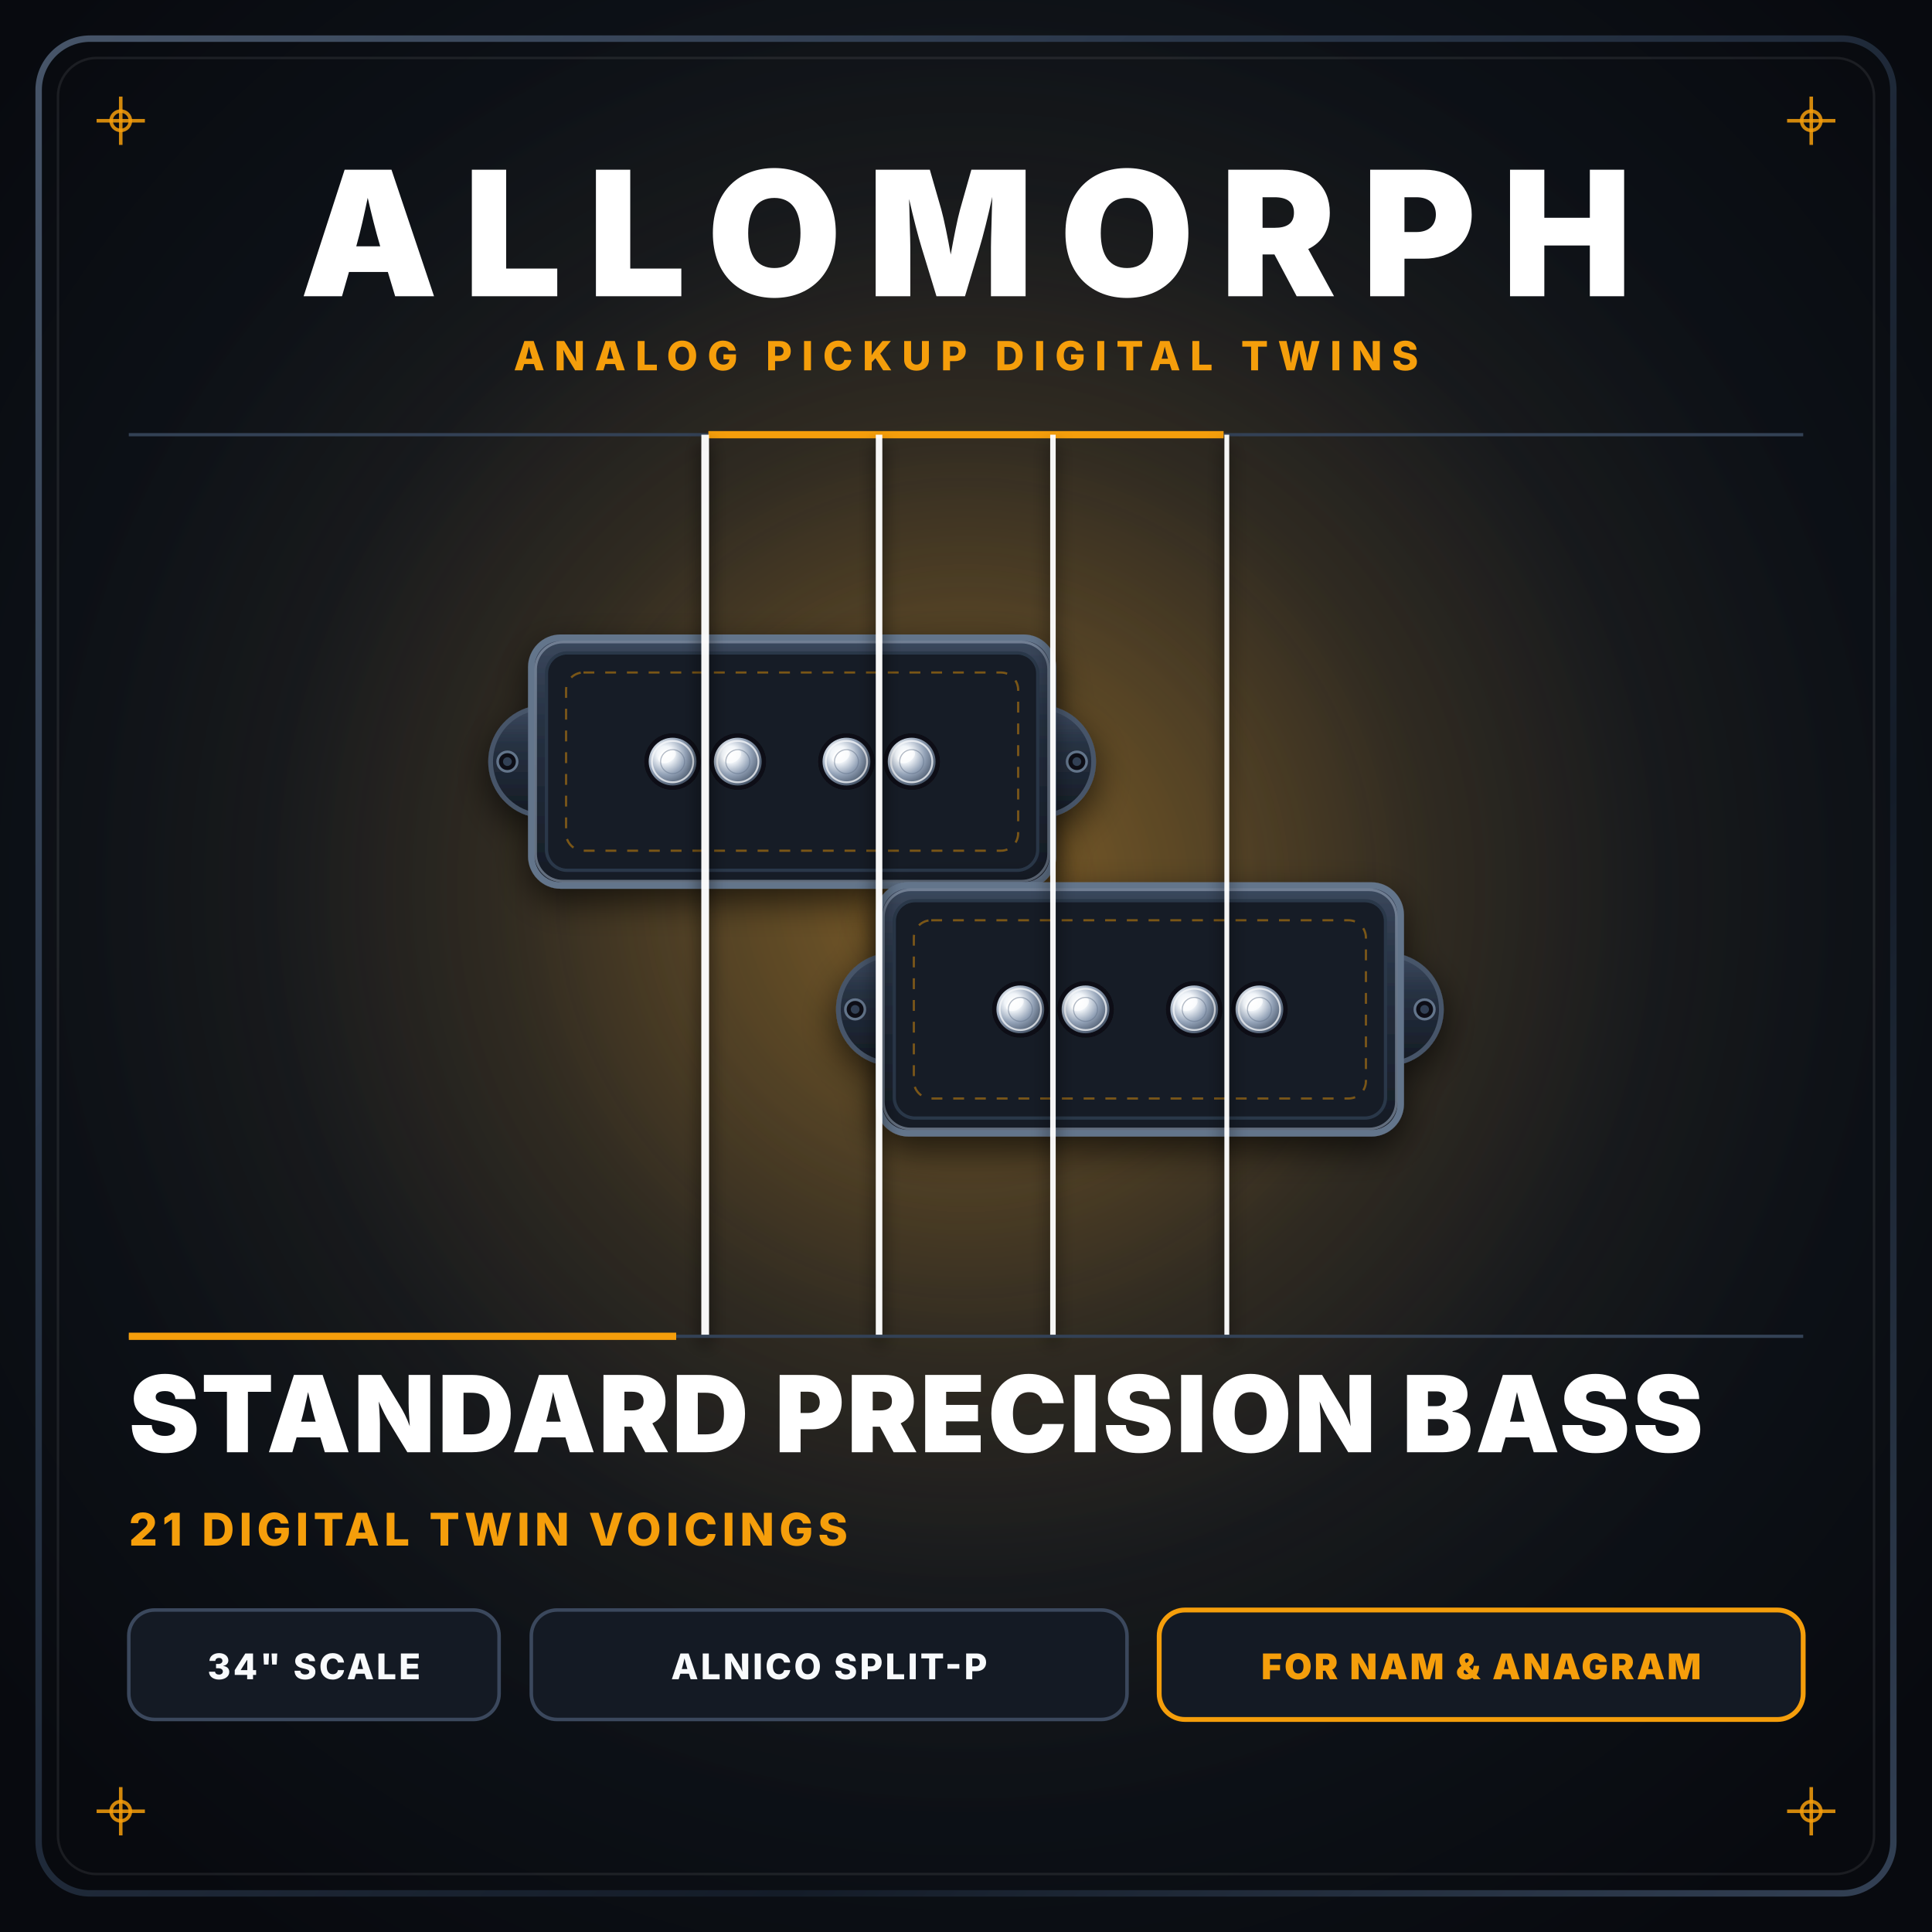
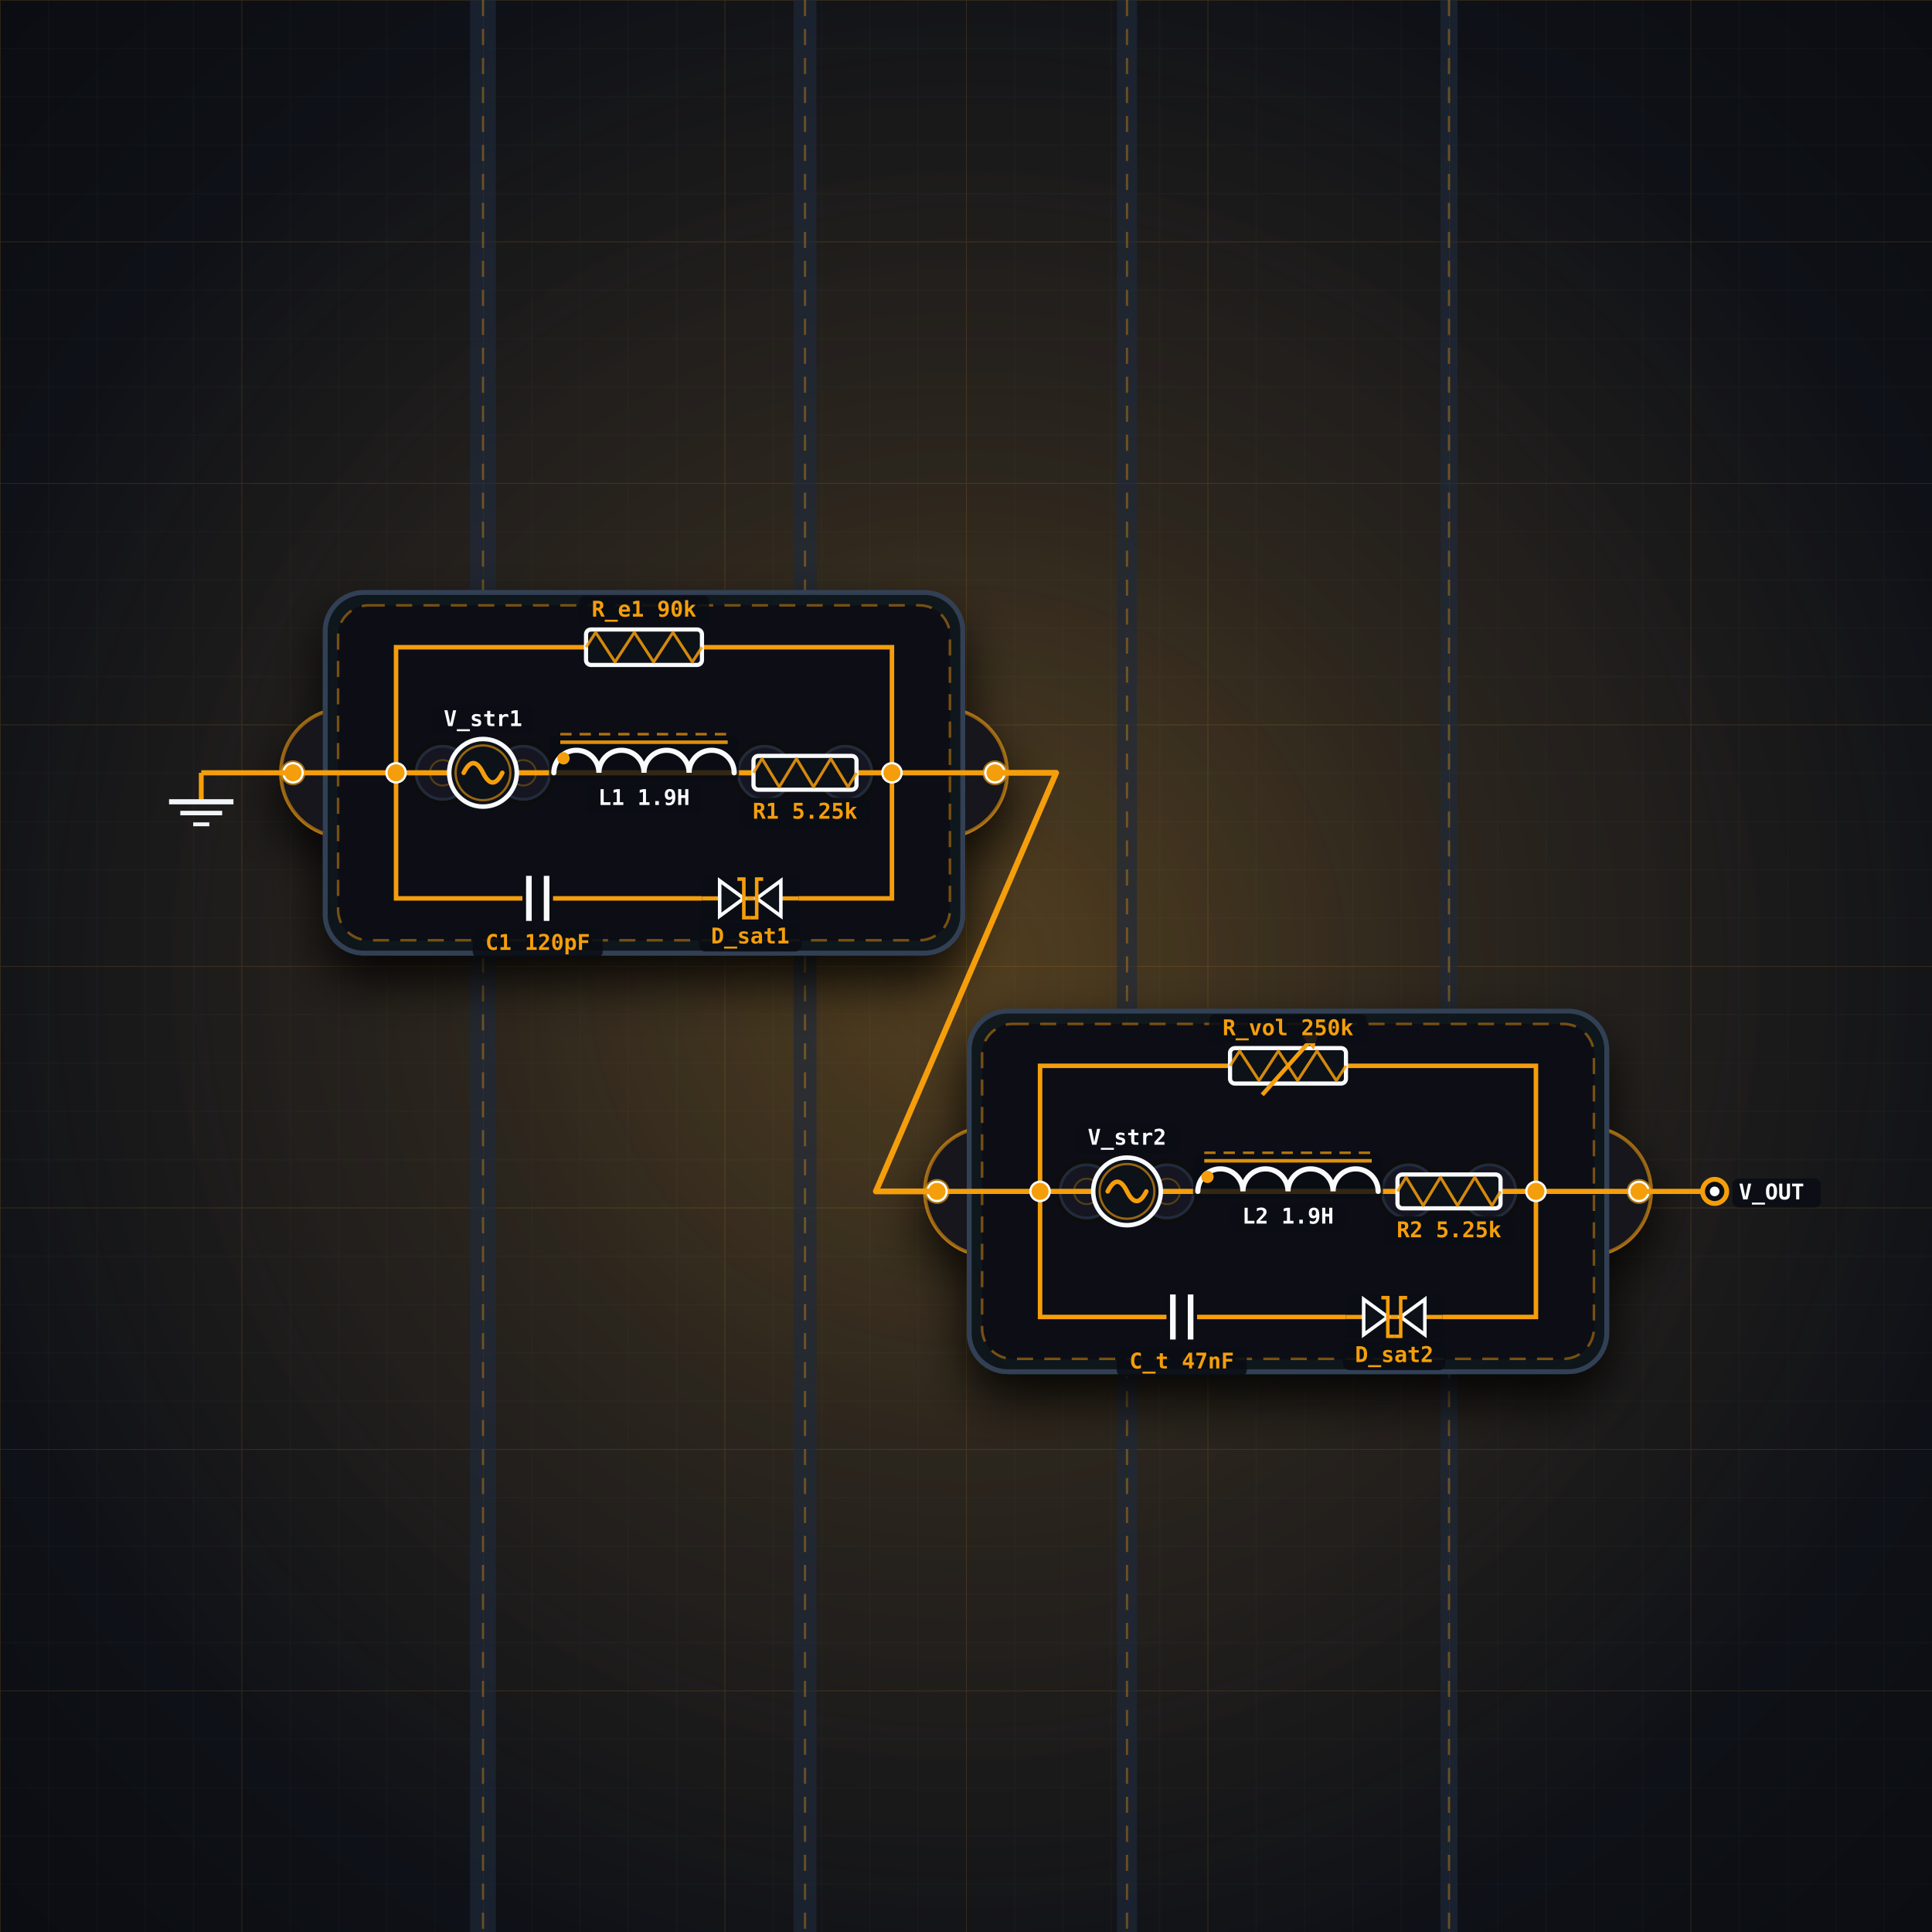
<svg xmlns="http://www.w3.org/2000/svg" viewBox="0 0 1200 1200" width="1200" height="1200">
  <defs>
-     <radialGradient id="bgGrad" cx="50%" cy="46%" r="65%">
-       <stop offset="0%" stop-color="#222b3b" />
-       <stop offset="35%" stop-color="#151b25" />
-       <stop offset="70%" stop-color="#0d1117" />
-       <stop offset="100%" stop-color="#080a0f" />
+     <radialGradient id="bgGrad" cx="50%" cy="50%" r="70%">
+       <stop offset="0%" stop-color="#191d26" />
+       <stop offset="55%" stop-color="#12151c" />
+       <stop offset="100%" stop-color="#0b0d12" />
    </radialGradient>
-     <linearGradient id="bezelGrad" x1="0%" y1="0%" x2="100%" y2="100%">
-       <stop offset="0%" stop-color="#475569" />
-       <stop offset="30%" stop-color="#2a374a" />
-       <stop offset="70%" stop-color="#141c28" />
-       <stop offset="100%" stop-color="#334155" />
-     </linearGradient>
-     <radialGradient id="heroGlow" cx="50%" cy="46%" r="48%">
-       <stop offset="0%" stop-color="#f59e0b" stop-opacity="0.45" />
-       <stop offset="25%" stop-color="#f59e0b" stop-opacity="0.28" />
-       <stop offset="50%" stop-color="#f59e0b" stop-opacity="0.12" />
-       <stop offset="75%" stop-color="#f59e0b" stop-opacity="0.03" />
+     <radialGradient id="heroGlow" cx="50%" cy="50%" r="54%">
+       <stop offset="0%" stop-color="#f59e0b" stop-opacity="0.26" />
+       <stop offset="48%" stop-color="#f59e0b" stop-opacity="0.10" />
      <stop offset="100%" stop-color="#f59e0b" stop-opacity="0.0" />
    </radialGradient>
-     <linearGradient id="coverGrad" x1="0%" y1="0%" x2="0%" y2="100%">
-       <stop offset="0%" stop-color="#3b485d" />
-       <stop offset="35%" stop-color="#263142" />
-       <stop offset="100%" stop-color="#151b24" />
-     </linearGradient>
-     <radialGradient id="poleGrad" cx="35%" cy="35%" r="70%">
-       <stop offset="0%" stop-color="#ffffff" />
-       <stop offset="25%" stop-color="#f1f5f9" />
-       <stop offset="60%" stop-color="#94a3b8" />
-       <stop offset="100%" stop-color="#475569" />
-     </radialGradient>
-     <linearGradient id="stringGrad" x1="0%" y1="0%" x2="100%" y2="0%">
-       <stop offset="0%" stop-color="#64748b" />
-       <stop offset="25%" stop-color="#ffffff" />
-       <stop offset="60%" stop-color="#cbd5e1" />
-       <stop offset="100%" stop-color="#475569" />
-     </linearGradient>
-     <filter id="dropShadow" x="-50%" y="-50%" width="200%" height="200%">
-       <feDropShadow dx="0" dy="20" stdDeviation="18" flood-color="#000000" flood-opacity="0.92" />
-       <feDropShadow dx="0" dy="6" stdDeviation="8" flood-color="#000000" flood-opacity="0.65" />
-     </filter>
-     <filter id="stringShadow" x="-50%" y="-20%" width="200%" height="140%">
-       <feDropShadow dx="0" dy="4" stdDeviation="4" flood-color="#000000" flood-opacity="0.80" />
+     <pattern id="spiceGridMinor" width="30" height="30" patternUnits="userSpaceOnUse">
+       <path d="M 30 0 L 0 0 0 30" fill="none" stroke="#ffffff" stroke-width="0.6" stroke-opacity="0.04" />
+     </pattern>
+     <pattern id="spiceGridMajor" width="150" height="150" patternUnits="userSpaceOnUse">
+       <rect width="150" height="150" fill="url(#spiceGridMinor)" />
+       <path d="M 150 0 L 0 0 0 150" fill="none" stroke="#f59e0b" stroke-width="1.0" stroke-opacity="0.12" />
+     </pattern>
+     <filter id="dropShadow" x="-25%" y="-25%" width="150%" height="150%">
+       <feDropShadow dx="0" dy="16" stdDeviation="16" flood-color="#000000" flood-opacity="0.88" />
    </filter>
  </defs>
  <rect width="1200" height="1200" fill="url(#bgGrad)" />
  <rect width="1200" height="1200" fill="url(#heroGlow)" />
-   <rect x="24" y="24" width="1152" height="1152" rx="32" fill="none" stroke="url(#bezelGrad)" stroke-width="4" />
-   <rect x="36" y="36" width="1128" height="1128" rx="24" fill="none" stroke="#ffffff" stroke-opacity="0.08" stroke-width="1.5" />
-   <g stroke="#f59e0b" stroke-width="2.2" stroke-opacity="0.85">
-     <line x1="60" y1="75" x2="90" y2="75" />
-     <line x1="75" y1="60" x2="75" y2="90" />
-     <circle cx="75" cy="75" r="6" fill="none" />
-     <line x1="1110" y1="75" x2="1140" y2="75" />
-     <line x1="1125" y1="60" x2="1125" y2="90" />
-     <circle cx="1125" cy="75" r="6" fill="none" />
-     <line x1="60" y1="1125" x2="90" y2="1125" />
-     <line x1="75" y1="1110" x2="75" y2="1140" />
-     <circle cx="75" cy="1125" r="6" fill="none" />
-     <line x1="1110" y1="1125" x2="1140" y2="1125" />
-     <line x1="1125" y1="1110" x2="1125" y2="1140" />
-     <circle cx="1125" cy="1125" r="6" fill="none" />
+   <rect width="1200" height="1200" fill="url(#spiceGridMajor)" />
+   <g>
+     <line x1="300.0" y1="0" x2="300.0" y2="1200" stroke="#1e293b" stroke-width="16.0" opacity="0.65" />
+     <line x1="300.0" y1="0" x2="300.0" y2="1200" stroke="#f59e0b" stroke-width="1.4" stroke-dasharray="10 8" opacity="0.35" />
+     <line x1="500.0" y1="0" x2="500.0" y2="1200" stroke="#1e293b" stroke-width="14.2" opacity="0.65" />
+     <line x1="500.0" y1="0" x2="500.0" y2="1200" stroke="#f59e0b" stroke-width="1.4" stroke-dasharray="10 8" opacity="0.35" />
+     <line x1="700.0" y1="0" x2="700.0" y2="1200" stroke="#1e293b" stroke-width="12.4" opacity="0.65" />
+     <line x1="700.0" y1="0" x2="700.0" y2="1200" stroke="#f59e0b" stroke-width="1.4" stroke-dasharray="10 8" opacity="0.35" />
+     <line x1="900.0" y1="0" x2="900.0" y2="1200" stroke="#1e293b" stroke-width="10.6" opacity="0.65" />
+     <line x1="900.0" y1="0" x2="900.0" y2="1200" stroke="#f59e0b" stroke-width="1.4" stroke-dasharray="10 8" opacity="0.35" />
  </g>
-   <g transform="translate(600, 184)">
-     <text x="0" y="0" fill="#ffffff" font-size="108" font-family="system-ui, -apple-system, sans-serif" font-weight="900" letter-spacing="16" text-anchor="middle">ALLOMORPH</text>
-     <text x="0" y="46" fill="#f59e0b" font-size="25" font-family="system-ui, -apple-system, sans-serif" font-weight="800" letter-spacing="6" text-anchor="middle">ANALOG PICKUP DIGITAL TWINS</text>
-   </g>
-   <line x1="80" y1="270" x2="1120" y2="270" stroke="#334155" stroke-width="2" />
-   <line x1="440" y1="270" x2="760" y2="270" stroke="#f59e0b" stroke-width="4.5" />
-   <g transform="translate(600, 550.0) scale(1.35) translate(-600, -515)">
+   <g transform="translate(600, 600) scale(1.00) translate(-600, -550)">
    <g filter="url(#dropShadow)">
-       <path d="M 400.0 433.8 A 25 25 0 0 0 400.0 482.2 Z" fill="url(#coverGrad)" stroke="#475569" stroke-width="2.2" />
-       <circle cx="389.0" cy="458.0" r="4.5" fill="#0d1117" stroke="#64748b" stroke-width="1.2" />
-       <circle cx="389.0" cy="458.0" r="2.0" fill="#334155" />
-       <path d="M 640.0 433.8 A 25 25 0 0 1 640.0 482.2 Z" fill="url(#coverGrad)" stroke="#475569" stroke-width="2.2" />
-       <circle cx="651.0" cy="458.0" r="4.5" fill="#0d1117" stroke="#64748b" stroke-width="1.2" />
-       <circle cx="651.0" cy="458.0" r="2.0" fill="#334155" />
-       <rect x="400.0" y="401.0" width="240.0" height="114.0" rx="13.5" fill="url(#coverGrad)" stroke="#64748b" stroke-width="3.0" />
-       <rect x="402.0" y="403.0" width="236.0" height="110.0" rx="12.5" fill="none" stroke="#94a3b8" stroke-width="1.2" opacity="0.6" />
-       <rect x="407.0" y="408.0" width="226.0" height="100.0" rx="9.5" fill="#161c26" stroke="#2a374a" stroke-width="1.5" />
-       <rect x="416.0" y="417.0" width="208.0" height="82.0" rx="8" fill="none" stroke="#f59e0b" stroke-width="1.0" stroke-opacity="0.45" stroke-dasharray="5 5" />
-       <g transform="translate(465.0, 458.0)">
-         <circle cx="0" cy="0" r="13.0" fill="#080a0f" opacity="0.85" />
-         <circle cx="0" cy="0" r="11.0" fill="url(#poleGrad)" />
-         <circle cx="0" cy="0" r="9.5" fill="none" stroke="#f8fafc" stroke-width="0.85" opacity="0.75" />
-         <ellipse cx="-2.5" cy="-2.5" rx="4.4" ry="2.8" fill="#ffffff" opacity="0.65" transform="rotate(-30, -2.5, -2.5)" />
-         <circle cx="0" cy="0" r="5.5" fill="none" stroke="#64748b" stroke-width="0.5" opacity="0.5" />
-       </g>
-       <g transform="translate(495.0, 458.0)">
-         <circle cx="0" cy="0" r="13.0" fill="#080a0f" opacity="0.85" />
-         <circle cx="0" cy="0" r="11.0" fill="url(#poleGrad)" />
-         <circle cx="0" cy="0" r="9.5" fill="none" stroke="#f8fafc" stroke-width="0.85" opacity="0.75" />
-         <ellipse cx="-2.5" cy="-2.5" rx="4.4" ry="2.8" fill="#ffffff" opacity="0.65" transform="rotate(-30, -2.5, -2.5)" />
-         <circle cx="0" cy="0" r="5.5" fill="none" stroke="#64748b" stroke-width="0.5" opacity="0.5" />
-       </g>
-       <g transform="translate(545.0, 458.0)">
-         <circle cx="0" cy="0" r="13.0" fill="#080a0f" opacity="0.85" />
-         <circle cx="0" cy="0" r="11.0" fill="url(#poleGrad)" />
-         <circle cx="0" cy="0" r="9.5" fill="none" stroke="#f8fafc" stroke-width="0.85" opacity="0.75" />
-         <ellipse cx="-2.5" cy="-2.5" rx="4.4" ry="2.8" fill="#ffffff" opacity="0.65" transform="rotate(-30, -2.5, -2.5)" />
-         <circle cx="0" cy="0" r="5.5" fill="none" stroke="#64748b" stroke-width="0.5" opacity="0.5" />
-       </g>
-       <g transform="translate(575.0, 458.0)">
-         <circle cx="0" cy="0" r="13.0" fill="#080a0f" opacity="0.85" />
-         <circle cx="0" cy="0" r="11.0" fill="url(#poleGrad)" />
-         <circle cx="0" cy="0" r="9.5" fill="none" stroke="#f8fafc" stroke-width="0.85" opacity="0.75" />
-         <ellipse cx="-2.5" cy="-2.5" rx="4.4" ry="2.8" fill="#ffffff" opacity="0.65" transform="rotate(-30, -2.5, -2.5)" />
-         <circle cx="0" cy="0" r="5.5" fill="none" stroke="#64748b" stroke-width="0.5" opacity="0.5" />
-       </g>
+       <path d="M 202.0 392.0 A 40 40 0 0 0 202.0 468.0 Z" fill="#12161f" stroke="#f59e0b" stroke-width="2.2" stroke-opacity="0.55" />
+       <circle cx="182.0" cy="430.0" r="7.0" fill="#090b10" stroke="#f59e0b" stroke-width="1.5" stroke-opacity="0.65" />
+       <path d="M 598.0 392.0 A 40 40 0 0 1 598.0 468.0 Z" fill="#12161f" stroke="#f59e0b" stroke-width="2.2" stroke-opacity="0.55" />
+       <circle cx="618.0" cy="430.0" r="7.0" fill="#090b10" stroke="#f59e0b" stroke-width="1.5" stroke-opacity="0.65" />
+       <rect x="202.0" y="318.0" width="396.0" height="224.0" rx="24.0" fill="#10141d" fill-opacity="0.92" stroke="#334155" stroke-width="3.0" />
+       <rect x="210.0" y="326.0" width="380.0" height="208.0" rx="19.0" fill="#0a0d14" fill-opacity="0.94" stroke="#f59e0b" stroke-width="1.6" stroke-opacity="0.45" stroke-dasharray="10 7" />
+       <g transform="translate(275.0, 430.0)" opacity="0.60">
+         <circle cx="0" cy="0" r="20.0" fill="#06080c" />
+         <circle cx="0" cy="0" r="16.5" fill="#171d28" stroke="#334155" stroke-width="1.8" />
+         <circle cx="0" cy="0" r="7.9" fill="none" stroke="#f59e0b" stroke-width="1.2" stroke-opacity="0.50" />
+       </g>
+       <g transform="translate(325.0, 430.0)" opacity="0.60">
+         <circle cx="0" cy="0" r="20.0" fill="#06080c" />
+         <circle cx="0" cy="0" r="16.5" fill="#171d28" stroke="#334155" stroke-width="1.8" />
+         <circle cx="0" cy="0" r="7.9" fill="none" stroke="#f59e0b" stroke-width="1.2" stroke-opacity="0.50" />
+       </g>
+       <g transform="translate(475.0, 430.0)" opacity="0.60">
+         <circle cx="0" cy="0" r="20.0" fill="#06080c" />
+         <circle cx="0" cy="0" r="16.5" fill="#171d28" stroke="#334155" stroke-width="1.8" />
+         <circle cx="0" cy="0" r="7.9" fill="none" stroke="#f59e0b" stroke-width="1.2" stroke-opacity="0.50" />
+       </g>
+       <g transform="translate(525.0, 430.0)" opacity="0.60">
+         <circle cx="0" cy="0" r="20.0" fill="#06080c" />
+         <circle cx="0" cy="0" r="16.5" fill="#171d28" stroke="#334155" stroke-width="1.8" />
+         <circle cx="0" cy="0" r="7.9" fill="none" stroke="#f59e0b" stroke-width="1.2" stroke-opacity="0.50" />
+       </g>
+     </g>
+     <g>
+       <rect x="246.0" y="352.0" width="308.0" height="156.0" fill="none" stroke="#f59e0b" stroke-width="2.8" />
+       <line x1="182.0" y1="430.0" x2="618.0" y2="430.0" stroke="#f59e0b" stroke-width="3.2" />
+       <g>
+         <rect x="364.0" y="341.0" width="72.0" height="22.0" rx="3" fill="#0d1118" stroke="#f8fafc" stroke-width="2.6" />
+         <path d="M 364.0 352.0 L 370.0 342.8 L 382.0 361.2 L 394.0 342.8 L 406.0 361.2 L 418.0 342.8 L 430.0 361.2 L 436.0 352.0" fill="none" stroke="#f59e0b" stroke-width="1.8" stroke-opacity="0.85" stroke-linejoin="round" />
+         <g>
+           <rect x="359.6" y="320.0" width="80.8" height="18" rx="4" fill="#0a0d14" fill-opacity="0.88" />
+           <text x="400.0" y="333.0" fill="#f59e0b" font-size="13.5" font-family="ui-monospace, SFMono-Regular, Menlo, monospace" font-weight="700" text-anchor="middle">R_e1 90k</text>
+         </g>
+       </g>
+       <g>
+         <circle cx="300.0" cy="430.0" r="21.0" fill="#0d1118" stroke="#f8fafc" stroke-width="2.8" />
+         <circle cx="300.0" cy="430.0" r="17.0" fill="none" stroke="#f59e0b" stroke-width="1.4" stroke-opacity="0.60" />
+         <path d="M 288.0 430.0 Q 294.0 418.0 300.0 430.0 T 312.0 430.0" fill="none" stroke="#f59e0b" stroke-width="2.8" stroke-linecap="round" />
+         <g>
+           <rect x="268.2" y="388.0" width="63.6" height="18" rx="4" fill="#0a0d14" fill-opacity="0.88" />
+           <text x="300.0" y="401.0" fill="#f8fafc" font-size="13.5" font-family="ui-monospace, SFMono-Regular, Menlo, monospace" font-weight="700" text-anchor="middle">V_str1</text>
+         </g>
+       </g>
+       <g>
+         <rect x="341.0" y="407.0" width="118.0" height="28.0" fill="#0a0d14" fill-opacity="0.82" rx="4" />
+         <line x1="348.0" y1="411.0" x2="452.0" y2="411.0" stroke="#f59e0b" stroke-width="2.2" stroke-opacity="0.90" />
+         <line x1="348.0" y1="406.0" x2="452.0" y2="406.0" stroke="#f59e0b" stroke-width="1.6" stroke-dasharray="7 5" stroke-opacity="0.70" />
+         <path d="M 344.0 430.0 A 14.0 14.0 0 0 1 372.0 430.0 A 14.0 14.0 0 0 1 400.0 430.0 A 14.0 14.0 0 0 1 428.0 430.0 A 14.0 14.0 0 0 1 456.0 430.0" fill="none" stroke="#f8fafc" stroke-width="3.2" stroke-linecap="round" />
+         <circle cx="350.0" cy="421.0" r="3.8" fill="#f59e0b" />
+         <g>
+           <rect x="363.9" y="437.0" width="72.2" height="18" rx="4" fill="#0a0d14" fill-opacity="0.88" />
+           <text x="400.0" y="450.0" fill="#f8fafc" font-size="13.5" font-family="ui-monospace, SFMono-Regular, Menlo, monospace" font-weight="700" text-anchor="middle">L1 1.9H</text>
+         </g>
+       </g>
+       <g>
+         <rect x="468.0" y="419.5" width="64.0" height="21.0" rx="3" fill="#0d1118" stroke="#f8fafc" stroke-width="2.6" />
+         <path d="M 468.0 430.0 L 473.3 421.2 L 484.0 438.8 L 494.7 421.2 L 505.3 438.8 L 516.0 421.2 L 526.7 438.8 L 532.0 430.0" fill="none" stroke="#f59e0b" stroke-width="1.8" stroke-opacity="0.85" stroke-linejoin="round" />
+         <g>
+           <rect x="459.6" y="445.5" width="80.8" height="18" rx="4" fill="#0a0d14" fill-opacity="0.88" />
+           <text x="500.0" y="458.5" fill="#f59e0b" font-size="13.5" font-family="ui-monospace, SFMono-Regular, Menlo, monospace" font-weight="700" text-anchor="middle">R1 5.25k</text>
+         </g>
+       </g>
+       <g>
+         <rect x="324.5" y="494.0" width="19.0" height="28.0" fill="#0a0d14" />
+         <line x1="328.5" y1="494.0" x2="328.5" y2="522.0" stroke="#f8fafc" stroke-width="3.5" />
+         <line x1="339.5" y1="494.0" x2="339.5" y2="522.0" stroke="#f8fafc" stroke-width="3.5" />
+         <g>
+           <rect x="293.6" y="527.0" width="80.8" height="18" rx="4" fill="#0a0d14" fill-opacity="0.88" />
+           <text x="334.0" y="540.0" fill="#f59e0b" font-size="13.5" font-family="ui-monospace, SFMono-Regular, Menlo, monospace" font-weight="700" text-anchor="middle">C1 120pF</text>
+         </g>
+       </g>
+       <g>
+         <rect x="436.0" y="494.0" width="60" height="28" fill="#0a0d14" />
+         <line x1="436.0" y1="508.0" x2="496.0" y2="508.0" stroke="#f59e0b" stroke-width="2.6" />
+         <polygon points="447.0,497.0 447.0,519.0 462.0,508.0" fill="#0d1118" stroke="#f8fafc" stroke-width="2.2" />
+         <polyline points="458.0,496.0 462.0,496.0 462.0,520.0 466.0,520.0" fill="none" stroke="#f59e0b" stroke-width="2.2" />
+         <polygon points="485.0,497.0 485.0,519.0 470.0,508.0" fill="#0d1118" stroke="#f8fafc" stroke-width="2.2" />
+         <polyline points="474.0,496.0 470.0,496.0 470.0,520.0 466.0,520.0" fill="none" stroke="#f59e0b" stroke-width="2.2" />
+         <g>
+           <rect x="434.2" y="523.0" width="63.6" height="18" rx="4" fill="#0a0d14" fill-opacity="0.88" />
+           <text x="466.0" y="536.0" fill="#f59e0b" font-size="13.5" font-family="ui-monospace, SFMono-Regular, Menlo, monospace" font-weight="700" text-anchor="middle">D_sat1</text>
+         </g>
+       </g>
+       <circle cx="182.0" cy="430.0" r="6.0" fill="#f59e0b" stroke="#ffffff" stroke-width="1.4" />
+       <circle cx="246.0" cy="430.0" r="6.0" fill="#f59e0b" stroke="#ffffff" stroke-width="1.4" />
+       <circle cx="554.0" cy="430.0" r="6.0" fill="#f59e0b" stroke="#ffffff" stroke-width="1.4" />
+       <circle cx="618.0" cy="430.0" r="6.0" fill="#f59e0b" stroke="#ffffff" stroke-width="1.4" />
    </g>
    <g filter="url(#dropShadow)">
-       <path d="M 560.0 547.8 A 25 25 0 0 0 560.0 596.2 Z" fill="url(#coverGrad)" stroke="#475569" stroke-width="2.2" />
-       <circle cx="549.0" cy="572.0" r="4.5" fill="#0d1117" stroke="#64748b" stroke-width="1.2" />
-       <circle cx="549.0" cy="572.0" r="2.0" fill="#334155" />
-       <path d="M 800.0 547.8 A 25 25 0 0 1 800.0 596.2 Z" fill="url(#coverGrad)" stroke="#475569" stroke-width="2.2" />
-       <circle cx="811.0" cy="572.0" r="4.5" fill="#0d1117" stroke="#64748b" stroke-width="1.2" />
-       <circle cx="811.0" cy="572.0" r="2.0" fill="#334155" />
-       <rect x="560.0" y="515.0" width="240.0" height="114.0" rx="13.5" fill="url(#coverGrad)" stroke="#64748b" stroke-width="3.0" />
-       <rect x="562.0" y="517.0" width="236.0" height="110.0" rx="12.5" fill="none" stroke="#94a3b8" stroke-width="1.2" opacity="0.6" />
-       <rect x="567.0" y="522.0" width="226.0" height="100.0" rx="9.5" fill="#161c26" stroke="#2a374a" stroke-width="1.5" />
-       <rect x="576.0" y="531.0" width="208.0" height="82.0" rx="8" fill="none" stroke="#f59e0b" stroke-width="1.0" stroke-opacity="0.45" stroke-dasharray="5 5" />
-       <g transform="translate(625.0, 572.0)">
-         <circle cx="0" cy="0" r="13.0" fill="#080a0f" opacity="0.85" />
-         <circle cx="0" cy="0" r="11.0" fill="url(#poleGrad)" />
-         <circle cx="0" cy="0" r="9.5" fill="none" stroke="#f8fafc" stroke-width="0.85" opacity="0.75" />
-         <ellipse cx="-2.5" cy="-2.5" rx="4.4" ry="2.8" fill="#ffffff" opacity="0.65" transform="rotate(-30, -2.5, -2.5)" />
-         <circle cx="0" cy="0" r="5.5" fill="none" stroke="#64748b" stroke-width="0.5" opacity="0.5" />
-       </g>
-       <g transform="translate(655.0, 572.0)">
-         <circle cx="0" cy="0" r="13.0" fill="#080a0f" opacity="0.85" />
-         <circle cx="0" cy="0" r="11.0" fill="url(#poleGrad)" />
-         <circle cx="0" cy="0" r="9.5" fill="none" stroke="#f8fafc" stroke-width="0.85" opacity="0.75" />
-         <ellipse cx="-2.5" cy="-2.5" rx="4.4" ry="2.8" fill="#ffffff" opacity="0.65" transform="rotate(-30, -2.5, -2.5)" />
-         <circle cx="0" cy="0" r="5.5" fill="none" stroke="#64748b" stroke-width="0.5" opacity="0.5" />
-       </g>
-       <g transform="translate(705.0, 572.0)">
-         <circle cx="0" cy="0" r="13.0" fill="#080a0f" opacity="0.85" />
-         <circle cx="0" cy="0" r="11.0" fill="url(#poleGrad)" />
-         <circle cx="0" cy="0" r="9.5" fill="none" stroke="#f8fafc" stroke-width="0.85" opacity="0.75" />
-         <ellipse cx="-2.5" cy="-2.5" rx="4.4" ry="2.8" fill="#ffffff" opacity="0.65" transform="rotate(-30, -2.5, -2.5)" />
-         <circle cx="0" cy="0" r="5.5" fill="none" stroke="#64748b" stroke-width="0.5" opacity="0.5" />
-       </g>
-       <g transform="translate(735.0, 572.0)">
-         <circle cx="0" cy="0" r="13.0" fill="#080a0f" opacity="0.85" />
-         <circle cx="0" cy="0" r="11.0" fill="url(#poleGrad)" />
-         <circle cx="0" cy="0" r="9.5" fill="none" stroke="#f8fafc" stroke-width="0.85" opacity="0.75" />
-         <ellipse cx="-2.5" cy="-2.5" rx="4.4" ry="2.8" fill="#ffffff" opacity="0.65" transform="rotate(-30, -2.5, -2.5)" />
-         <circle cx="0" cy="0" r="5.5" fill="none" stroke="#64748b" stroke-width="0.5" opacity="0.5" />
-       </g>
-     </g>
-     <g filter="url(#stringShadow)">
-       <line x1="480.0" y1="307.6" x2="480.0" y2="722.4" stroke="url(#stringGrad)" stroke-width="16.0" />
-       <line x1="480.0" y1="307.6" x2="480.0" y2="722.4" stroke="#ffffff" stroke-width="3.5" opacity="0.95" />
-       <line x1="560.0" y1="307.6" x2="560.0" y2="722.4" stroke="url(#stringGrad)" stroke-width="13.5" />
-       <line x1="560.0" y1="307.6" x2="560.0" y2="722.4" stroke="#ffffff" stroke-width="3.0" opacity="0.95" />
-       <line x1="640.0" y1="307.6" x2="640.0" y2="722.4" stroke="url(#stringGrad)" stroke-width="11.5" />
-       <line x1="640.0" y1="307.6" x2="640.0" y2="722.4" stroke="#ffffff" stroke-width="2.5" opacity="0.95" />
-       <line x1="720.0" y1="307.6" x2="720.0" y2="722.4" stroke="url(#stringGrad)" stroke-width="9.0" />
-       <line x1="720.0" y1="307.6" x2="720.0" y2="722.4" stroke="#ffffff" stroke-width="2.2" opacity="0.95" />
-     </g>
-   </g>
-   <line x1="80" y1="830" x2="1120" y2="830" stroke="#334155" stroke-width="2" />
-   <line x1="80" y1="830" x2="420" y2="830" stroke="#f59e0b" stroke-width="4.5" />
-   <text x="80" y="902" fill="#ffffff" font-size="66" font-family="system-ui, -apple-system, sans-serif" font-weight="900" letter-spacing="1.5">STANDARD PRECISION BASS</text>
-   <text x="80" y="960" fill="#f59e0b" font-size="28" font-family="system-ui, -apple-system, sans-serif" font-weight="800" letter-spacing="3.0">21 DIGITAL TWIN VOICINGS</text>
-   <g transform="translate(0, 1000)">
-     <rect x="80" y="0" width="230" height="68" rx="16" fill="#141a24" stroke="#3b485d" stroke-width="2.2" />
-     <text x="195" y="43" fill="#f8fafc" font-size="22" font-family="system-ui, -apple-system, sans-serif" font-weight="800" letter-spacing="1.5" text-anchor="middle">34" SCALE</text>
-     <rect x="330" y="0" width="370" height="68" rx="16" fill="#141a24" stroke="#3b485d" stroke-width="2.2" />
-     <text x="515" y="43" fill="#f8fafc" font-size="22" font-family="system-ui, -apple-system, sans-serif" font-weight="800" letter-spacing="1.5" text-anchor="middle">ALNICO SPLIT-P</text>
-     <rect x="720" y="0" width="400" height="68" rx="16" fill="#141a24" stroke="#f59e0b" stroke-width="3.0" />
-     <text x="920" y="43" fill="#f59e0b" font-size="22" font-family="system-ui, -apple-system, sans-serif" font-weight="900" letter-spacing="1.5" text-anchor="middle">FOR NAM &amp; ANAGRAM</text>
+       <path d="M 602.0 652.0 A 40 40 0 0 0 602.0 728.0 Z" fill="#12161f" stroke="#f59e0b" stroke-width="2.2" stroke-opacity="0.55" />
+       <circle cx="582.0" cy="690.0" r="7.0" fill="#090b10" stroke="#f59e0b" stroke-width="1.5" stroke-opacity="0.65" />
+       <path d="M 998.0 652.0 A 40 40 0 0 1 998.0 728.0 Z" fill="#12161f" stroke="#f59e0b" stroke-width="2.2" stroke-opacity="0.55" />
+       <circle cx="1018.0" cy="690.0" r="7.0" fill="#090b10" stroke="#f59e0b" stroke-width="1.5" stroke-opacity="0.65" />
+       <rect x="602.0" y="578.0" width="396.0" height="224.0" rx="24.0" fill="#10141d" fill-opacity="0.92" stroke="#334155" stroke-width="3.0" />
+       <rect x="610.0" y="586.0" width="380.0" height="208.0" rx="19.0" fill="#0a0d14" fill-opacity="0.94" stroke="#f59e0b" stroke-width="1.6" stroke-opacity="0.45" stroke-dasharray="10 7" />
+       <g transform="translate(675.0, 690.0)" opacity="0.60">
+         <circle cx="0" cy="0" r="20.0" fill="#06080c" />
+         <circle cx="0" cy="0" r="16.5" fill="#171d28" stroke="#334155" stroke-width="1.8" />
+         <circle cx="0" cy="0" r="7.9" fill="none" stroke="#f59e0b" stroke-width="1.2" stroke-opacity="0.50" />
+       </g>
+       <g transform="translate(725.0, 690.0)" opacity="0.60">
+         <circle cx="0" cy="0" r="20.0" fill="#06080c" />
+         <circle cx="0" cy="0" r="16.5" fill="#171d28" stroke="#334155" stroke-width="1.8" />
+         <circle cx="0" cy="0" r="7.9" fill="none" stroke="#f59e0b" stroke-width="1.2" stroke-opacity="0.50" />
+       </g>
+       <g transform="translate(875.0, 690.0)" opacity="0.60">
+         <circle cx="0" cy="0" r="20.0" fill="#06080c" />
+         <circle cx="0" cy="0" r="16.5" fill="#171d28" stroke="#334155" stroke-width="1.8" />
+         <circle cx="0" cy="0" r="7.9" fill="none" stroke="#f59e0b" stroke-width="1.2" stroke-opacity="0.50" />
+       </g>
+       <g transform="translate(925.0, 690.0)" opacity="0.60">
+         <circle cx="0" cy="0" r="20.0" fill="#06080c" />
+         <circle cx="0" cy="0" r="16.5" fill="#171d28" stroke="#334155" stroke-width="1.8" />
+         <circle cx="0" cy="0" r="7.9" fill="none" stroke="#f59e0b" stroke-width="1.2" stroke-opacity="0.50" />
+       </g>
+     </g>
+     <g>
+       <rect x="646.0" y="612.0" width="308.0" height="156.0" fill="none" stroke="#f59e0b" stroke-width="2.8" />
+       <line x1="582.0" y1="690.0" x2="1018.0" y2="690.0" stroke="#f59e0b" stroke-width="3.2" />
+       <g>
+         <rect x="764.0" y="601.0" width="72.0" height="22.0" rx="3" fill="#0d1118" stroke="#f8fafc" stroke-width="2.6" />
+         <path d="M 764.0 612.0 L 770.0 602.8 L 782.0 621.2 L 794.0 602.8 L 806.0 621.2 L 818.0 602.8 L 830.0 621.2 L 836.0 612.0" fill="none" stroke="#f59e0b" stroke-width="1.8" stroke-opacity="0.85" stroke-linejoin="round" />
+         <line x1="784.0" y1="630.0" x2="816.0" y2="594.0" stroke="#f59e0b" stroke-width="2.6" />
+         <polygon points="819.0,591.0 809.0,594.0 816.0,602.0" fill="#f59e0b" />
+         <g>
+           <rect x="751.0" y="580.0" width="98.0" height="18" rx="4" fill="#0a0d14" fill-opacity="0.88" />
+           <text x="800.0" y="593.0" fill="#f59e0b" font-size="13.5" font-family="ui-monospace, SFMono-Regular, Menlo, monospace" font-weight="700" text-anchor="middle">R_vol 250k</text>
+         </g>
+       </g>
+       <g>
+         <circle cx="700.0" cy="690.0" r="21.0" fill="#0d1118" stroke="#f8fafc" stroke-width="2.8" />
+         <circle cx="700.0" cy="690.0" r="17.0" fill="none" stroke="#f59e0b" stroke-width="1.4" stroke-opacity="0.60" />
+         <path d="M 688.0 690.0 Q 694.0 678.0 700.0 690.0 T 712.0 690.0" fill="none" stroke="#f59e0b" stroke-width="2.8" stroke-linecap="round" />
+         <g>
+           <rect x="668.2" y="648.0" width="63.6" height="18" rx="4" fill="#0a0d14" fill-opacity="0.88" />
+           <text x="700.0" y="661.0" fill="#f8fafc" font-size="13.5" font-family="ui-monospace, SFMono-Regular, Menlo, monospace" font-weight="700" text-anchor="middle">V_str2</text>
+         </g>
+       </g>
+       <g>
+         <rect x="741.0" y="667.0" width="118.0" height="28.0" fill="#0a0d14" fill-opacity="0.82" rx="4" />
+         <line x1="748.0" y1="671.0" x2="852.0" y2="671.0" stroke="#f59e0b" stroke-width="2.2" stroke-opacity="0.90" />
+         <line x1="748.0" y1="666.0" x2="852.0" y2="666.0" stroke="#f59e0b" stroke-width="1.6" stroke-dasharray="7 5" stroke-opacity="0.70" />
+         <path d="M 744.0 690.0 A 14.0 14.0 0 0 1 772.0 690.0 A 14.0 14.0 0 0 1 800.0 690.0 A 14.0 14.0 0 0 1 828.0 690.0 A 14.0 14.0 0 0 1 856.0 690.0" fill="none" stroke="#f8fafc" stroke-width="3.2" stroke-linecap="round" />
+         <circle cx="750.0" cy="681.0" r="3.8" fill="#f59e0b" />
+         <g>
+           <rect x="763.9" y="697.0" width="72.2" height="18" rx="4" fill="#0a0d14" fill-opacity="0.88" />
+           <text x="800.0" y="710.0" fill="#f8fafc" font-size="13.5" font-family="ui-monospace, SFMono-Regular, Menlo, monospace" font-weight="700" text-anchor="middle">L2 1.9H</text>
+         </g>
+       </g>
+       <g>
+         <rect x="868.0" y="679.5" width="64.0" height="21.0" rx="3" fill="#0d1118" stroke="#f8fafc" stroke-width="2.6" />
+         <path d="M 868.0 690.0 L 873.3 681.2 L 884.0 698.8 L 894.7 681.2 L 905.3 698.8 L 916.0 681.2 L 926.7 698.8 L 932.0 690.0" fill="none" stroke="#f59e0b" stroke-width="1.8" stroke-opacity="0.85" stroke-linejoin="round" />
+         <g>
+           <rect x="859.6" y="705.5" width="80.8" height="18" rx="4" fill="#0a0d14" fill-opacity="0.88" />
+           <text x="900.0" y="718.5" fill="#f59e0b" font-size="13.5" font-family="ui-monospace, SFMono-Regular, Menlo, monospace" font-weight="700" text-anchor="middle">R2 5.25k</text>
+         </g>
+       </g>
+       <g>
+         <rect x="724.5" y="754.0" width="19.0" height="28.0" fill="#0a0d14" />
+         <line x1="728.5" y1="754.0" x2="728.5" y2="782.0" stroke="#f8fafc" stroke-width="3.5" />
+         <line x1="739.5" y1="754.0" x2="739.5" y2="782.0" stroke="#f8fafc" stroke-width="3.5" />
+         <g>
+           <rect x="693.6" y="787.0" width="80.8" height="18" rx="4" fill="#0a0d14" fill-opacity="0.88" />
+           <text x="734.0" y="800.0" fill="#f59e0b" font-size="13.5" font-family="ui-monospace, SFMono-Regular, Menlo, monospace" font-weight="700" text-anchor="middle">C_t 47nF</text>
+         </g>
+       </g>
+       <g>
+         <rect x="836.0" y="754.0" width="60" height="28" fill="#0a0d14" />
+         <line x1="836.0" y1="768.0" x2="896.0" y2="768.0" stroke="#f59e0b" stroke-width="2.6" />
+         <polygon points="847.0,757.0 847.0,779.0 862.0,768.0" fill="#0d1118" stroke="#f8fafc" stroke-width="2.2" />
+         <polyline points="858.0,756.0 862.0,756.0 862.0,780.0 866.0,780.0" fill="none" stroke="#f59e0b" stroke-width="2.2" />
+         <polygon points="885.0,757.0 885.0,779.0 870.0,768.0" fill="#0d1118" stroke="#f8fafc" stroke-width="2.2" />
+         <polyline points="874.0,756.0 870.0,756.0 870.0,780.0 866.0,780.0" fill="none" stroke="#f59e0b" stroke-width="2.2" />
+         <g>
+           <rect x="834.2" y="783.0" width="63.6" height="18" rx="4" fill="#0a0d14" fill-opacity="0.88" />
+           <text x="866.0" y="796.0" fill="#f59e0b" font-size="13.5" font-family="ui-monospace, SFMono-Regular, Menlo, monospace" font-weight="700" text-anchor="middle">D_sat2</text>
+         </g>
+       </g>
+       <circle cx="582.0" cy="690.0" r="6.0" fill="#f59e0b" stroke="#ffffff" stroke-width="1.4" />
+       <circle cx="646.0" cy="690.0" r="6.0" fill="#f59e0b" stroke="#ffffff" stroke-width="1.4" />
+       <circle cx="954.0" cy="690.0" r="6.0" fill="#f59e0b" stroke="#ffffff" stroke-width="1.4" />
+       <circle cx="1018.0" cy="690.0" r="6.0" fill="#f59e0b" stroke="#ffffff" stroke-width="1.4" />
+     </g>
+     <line x1="182" y1="430" x2="125" y2="430" stroke="#f59e0b" stroke-width="3.2" />
+     <g>
+       <line x1="125.0" y1="430.0" x2="125.0" y2="448.0" stroke="#f59e0b" stroke-width="3.0" />
+       <line x1="105.0" y1="448.0" x2="145.0" y2="448.0" stroke="#f1f5f9" stroke-width="3.2" />
+       <line x1="112.0" y1="455.0" x2="138.0" y2="455.0" stroke="#f1f5f9" stroke-width="2.8" />
+       <line x1="120.0" y1="462.0" x2="130.0" y2="462.0" stroke="#f1f5f9" stroke-width="2.4" />
+     </g>
+     <polyline points="618,430 656,430 544,690 582,690" fill="none" stroke="#f59e0b" stroke-width="3.6" stroke-linejoin="round" />
+     <line x1="1018" y1="690" x2="1065" y2="690" stroke="#f59e0b" stroke-width="3.2" />
+     <g>
+       <circle cx="1065.0" cy="690.0" r="7.5" fill="#0b0e14" stroke="#f59e0b" stroke-width="3.0" />
+       <circle cx="1065.0" cy="690.0" r="3.0" fill="#ffffff" />
+       <g>
+         <rect x="1076.0" y="682.0" width="55.0" height="18" rx="4" fill="#0a0d14" fill-opacity="0.88" />
+         <text x="1080.0" y="695.0" fill="#f8fafc" font-size="13.5" font-family="ui-monospace, SFMono-Regular, Menlo, monospace" font-weight="700" text-anchor="start">V_OUT</text>
+       </g>
+     </g>
  </g>
</svg>
